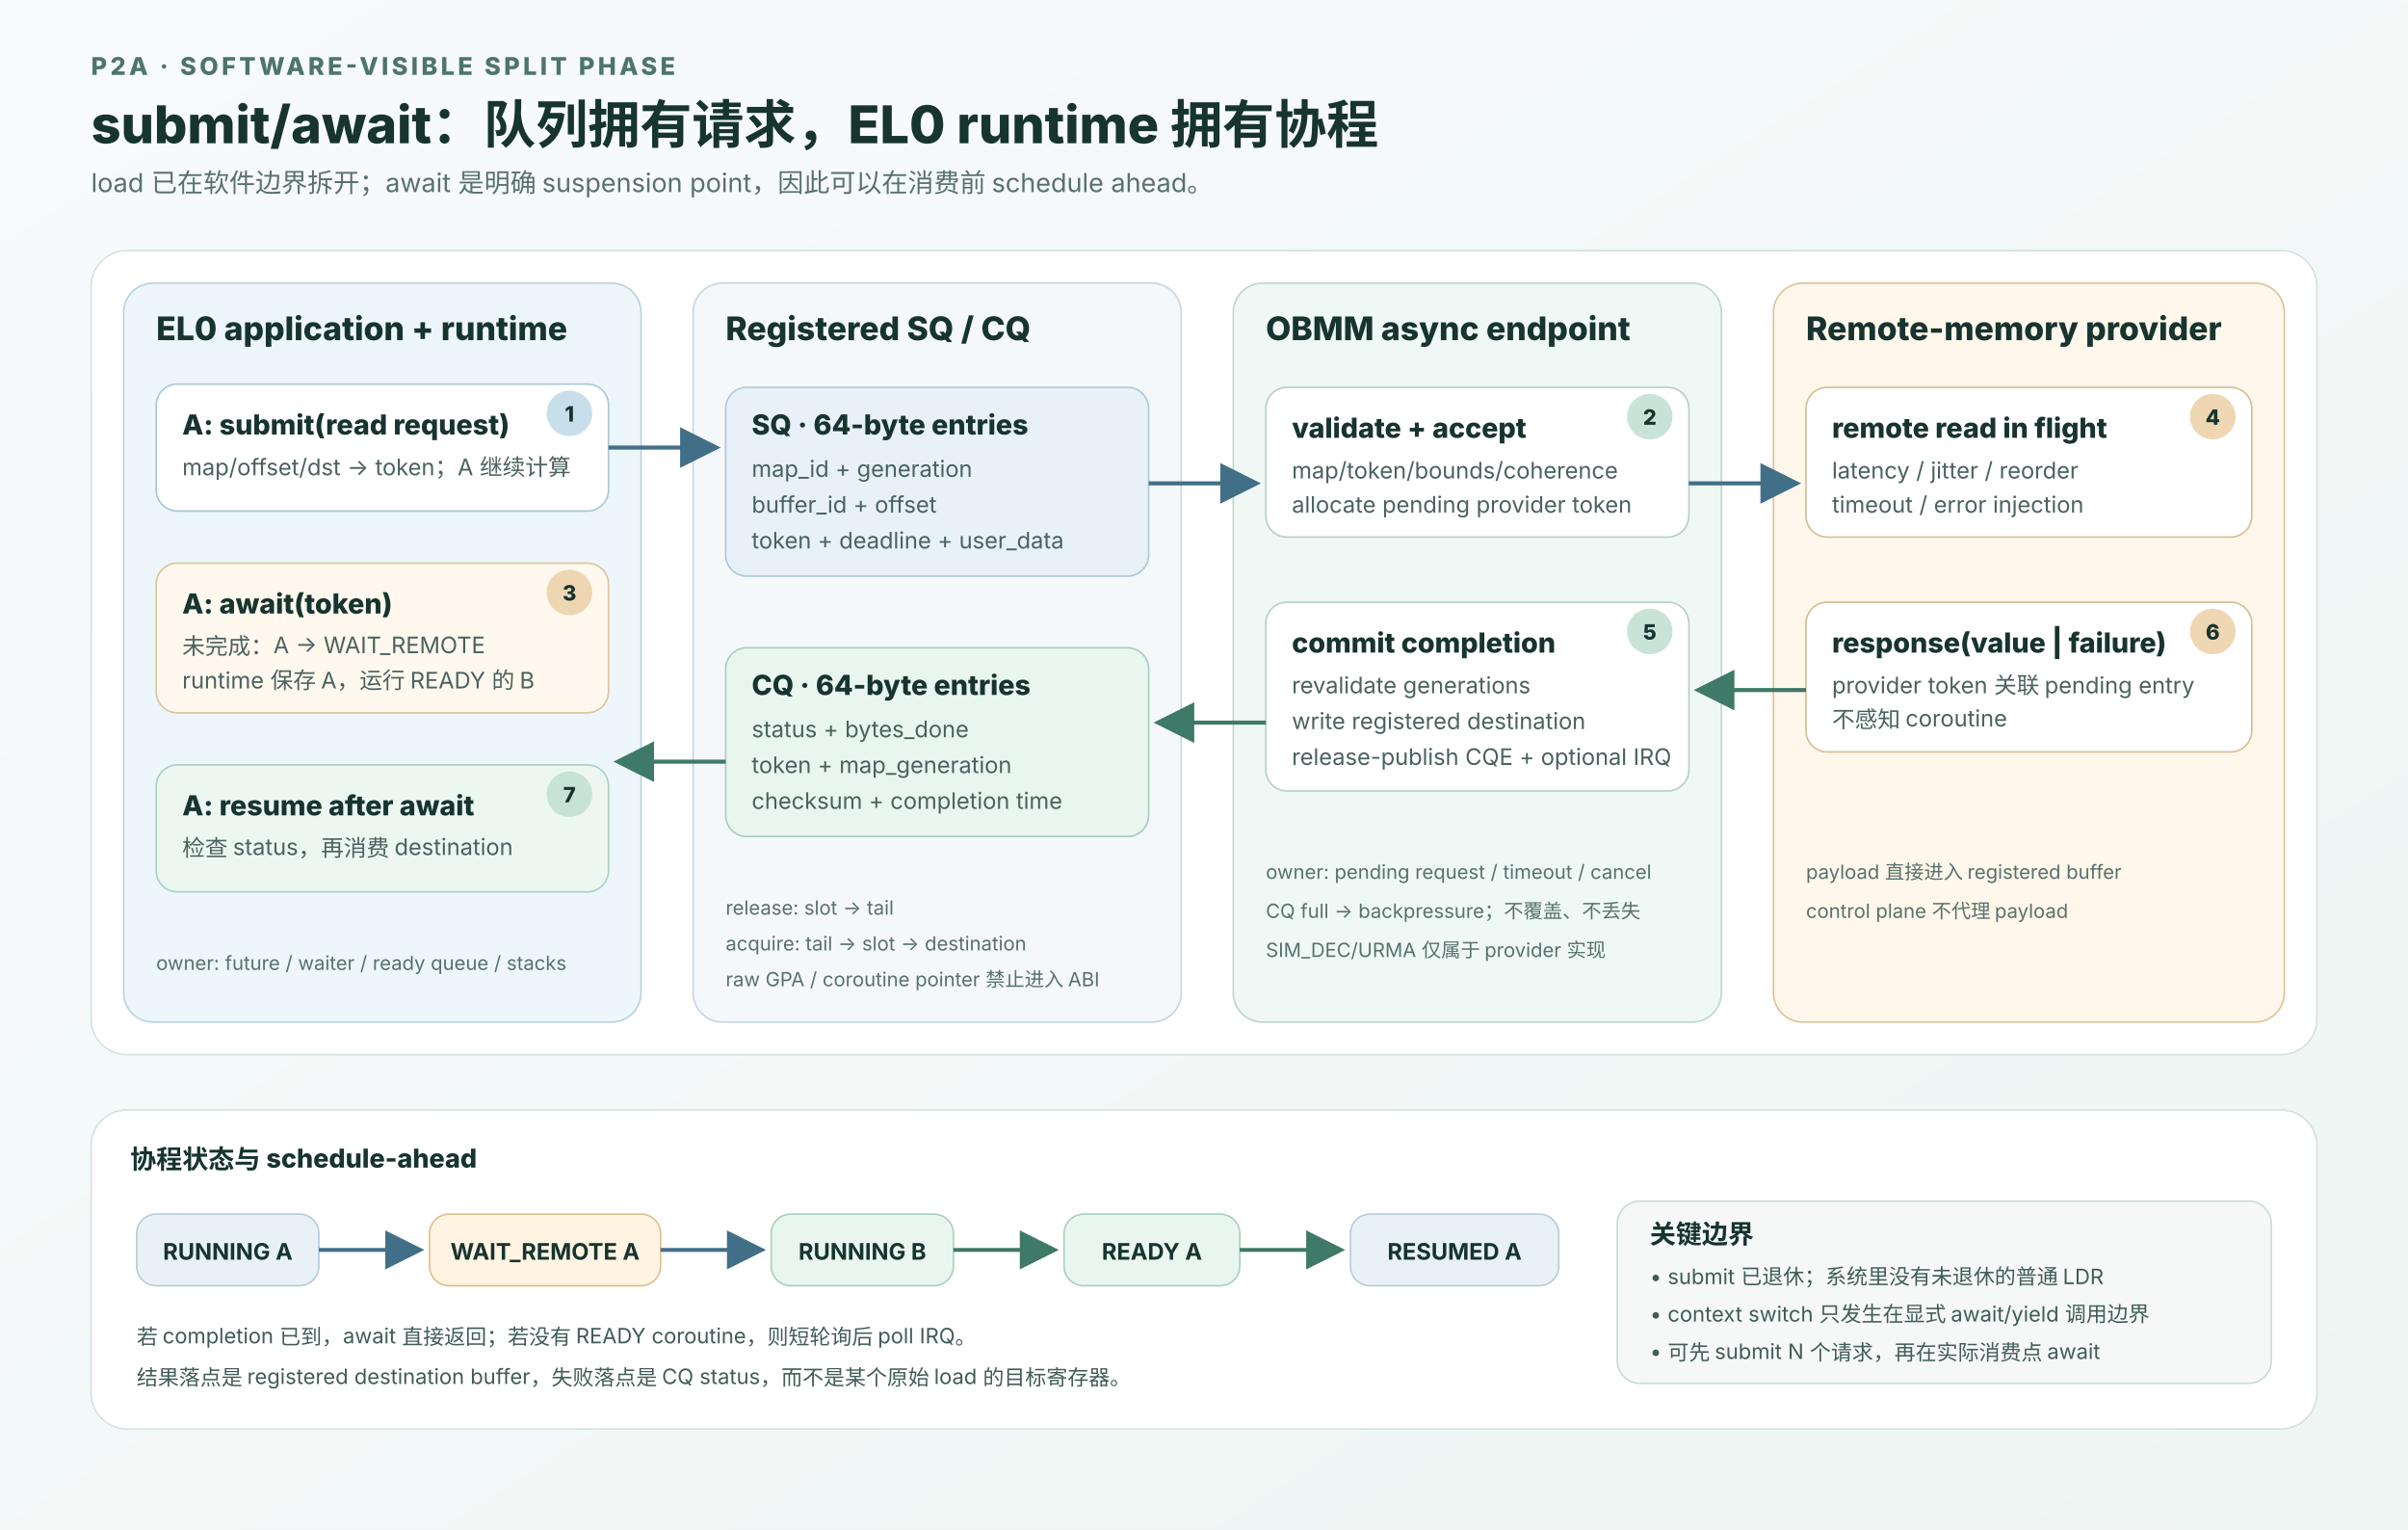
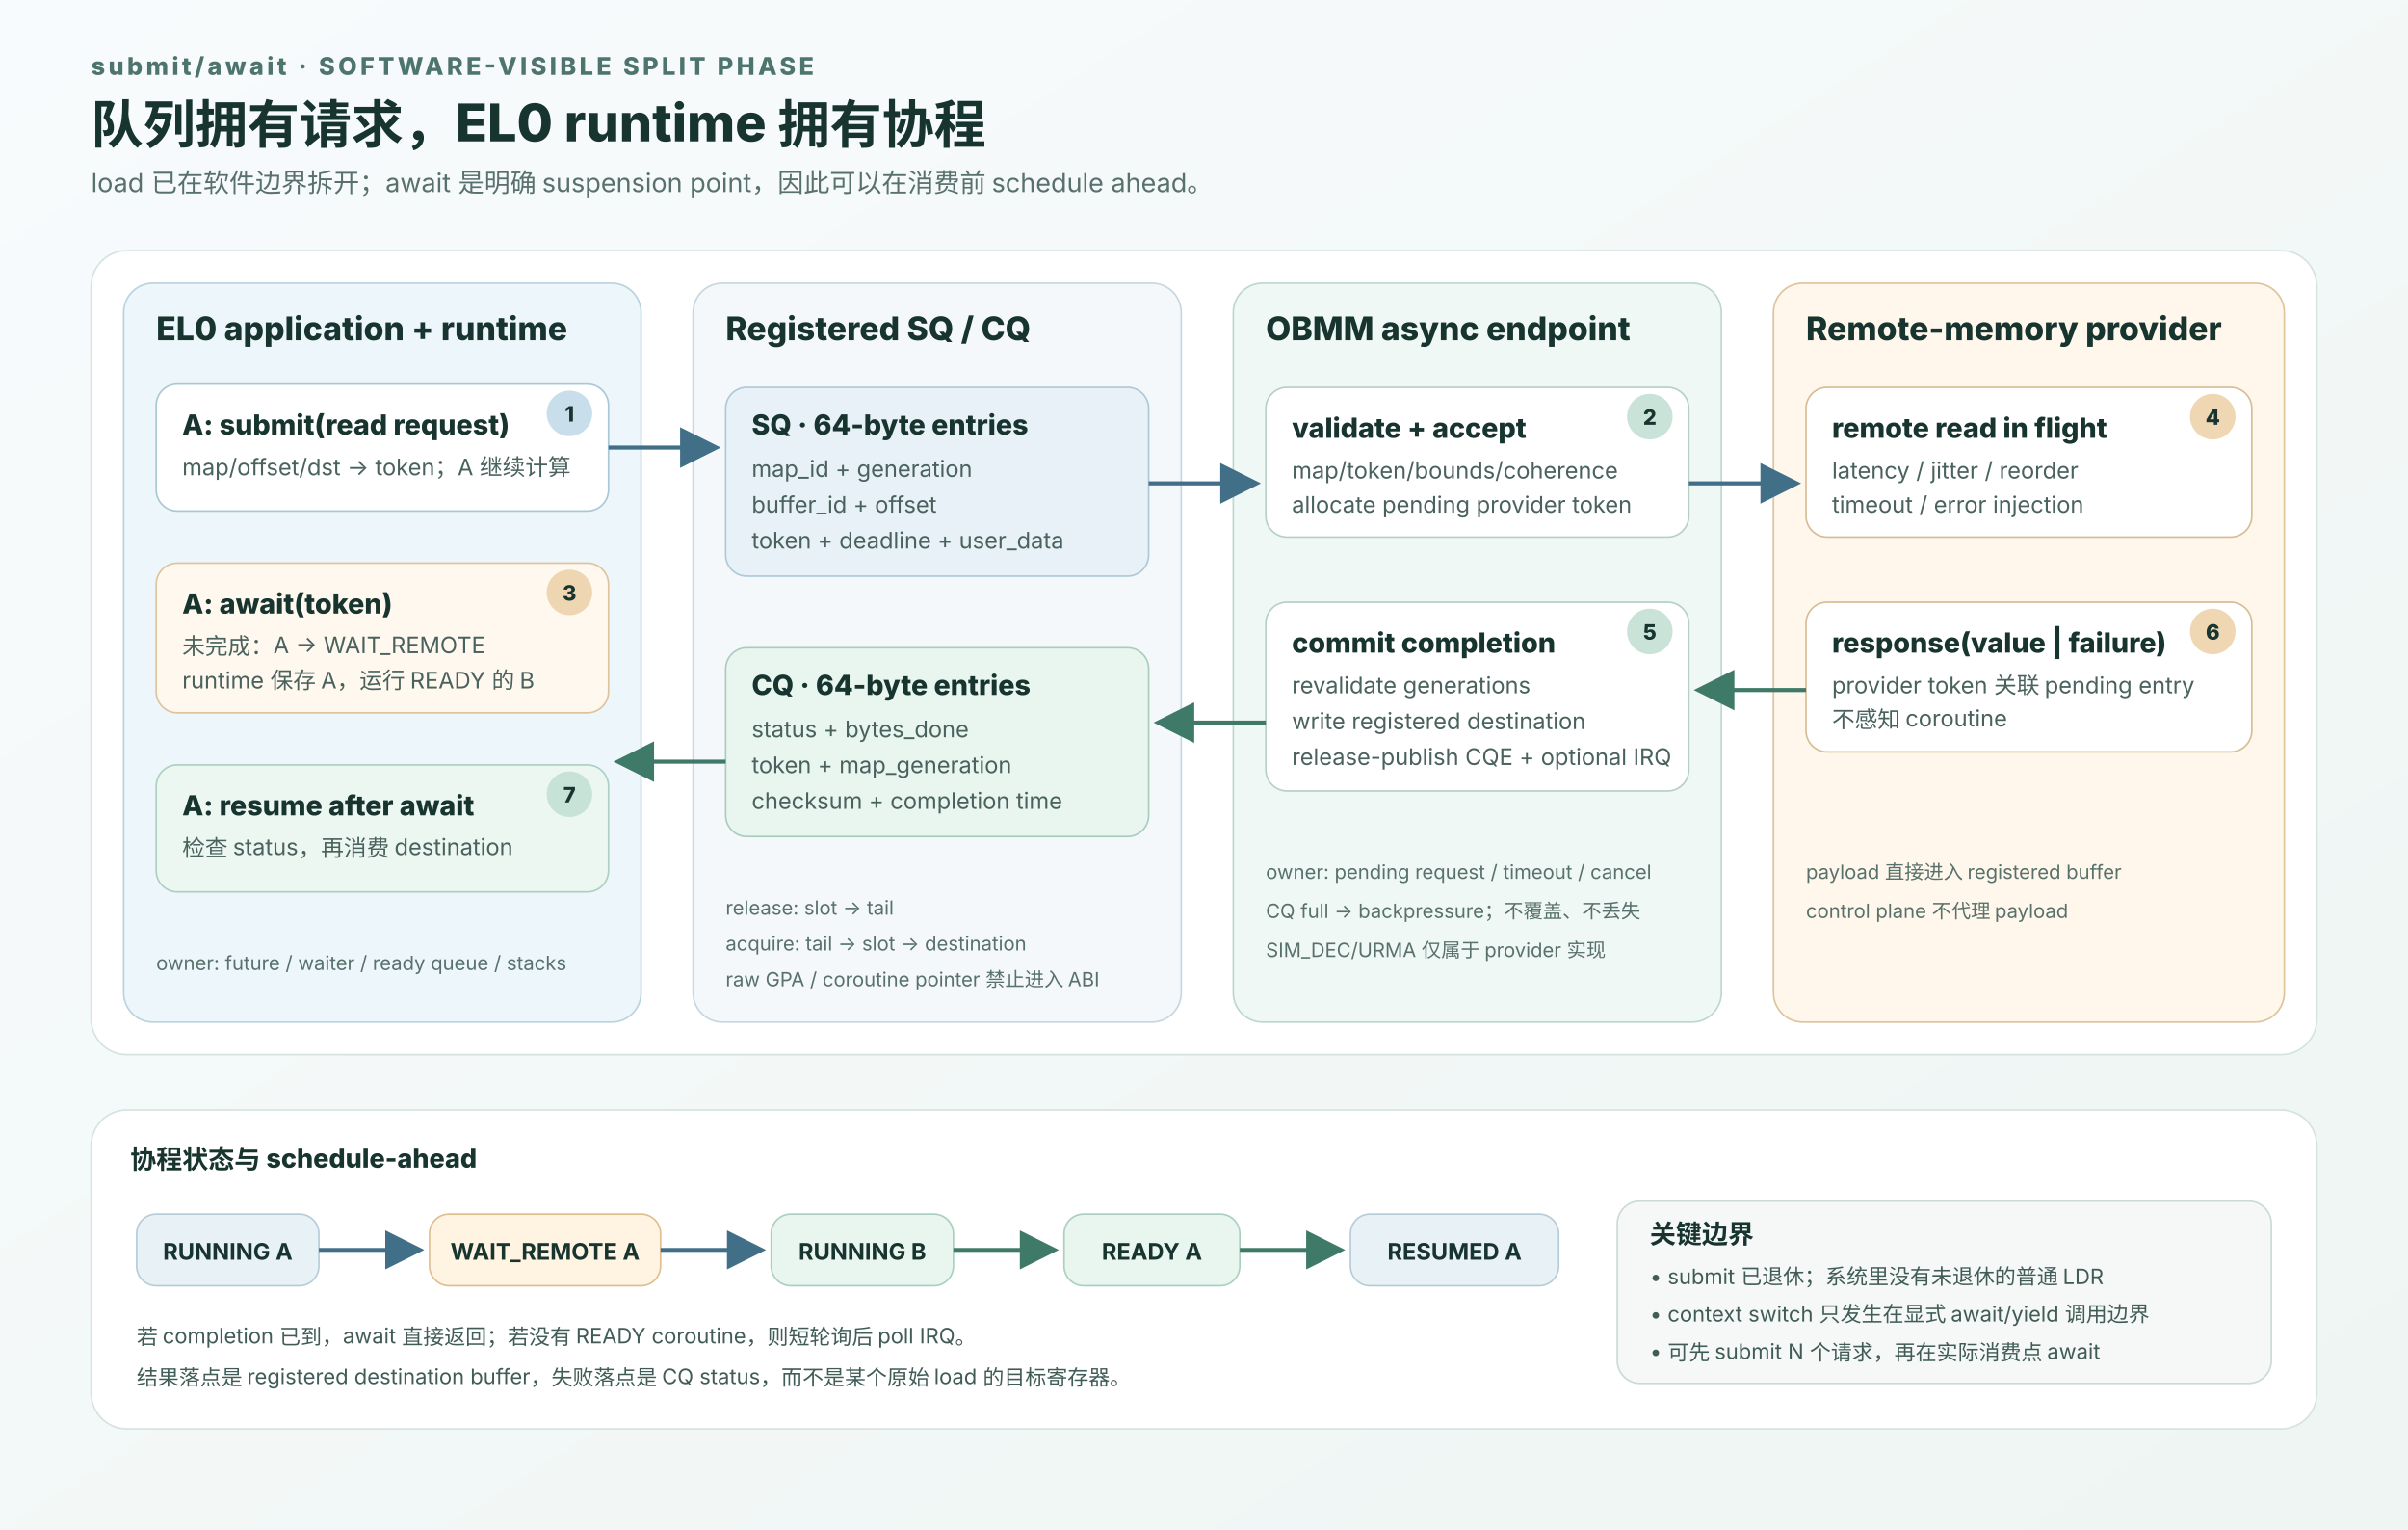
<svg xmlns="http://www.w3.org/2000/svg" width="1480" height="940" viewBox="0 0 1480 940" role="img" aria-labelledby="title desc">
  <defs>
    <linearGradient id="bg" x1="0" y1="0" x2="1" y2="1">
      <stop offset="0" stop-color="#f8fbfd" />
      <stop offset="1" stop-color="#eef5f2" />
    </linearGradient>
    <marker id="arrow" markerWidth="10" markerHeight="10" refX="8" refY="5" orient="auto" markerUnits="strokeWidth">
      <path d="M0,0 L10,5 L0,10 Z" fill="#426f88" />
    </marker>
    <marker id="arrowGreen" markerWidth="10" markerHeight="10" refX="8" refY="5" orient="auto" markerUnits="strokeWidth">
      <path d="M0,0 L10,5 L0,10 Z" fill="#3f7967" />
    </marker>
    <style>
      text { font-family: Inter, "Noto Sans CJK SC", "PingFang SC", sans-serif;
             fill: #17342f; }
      .kicker { font-size: 15px; font-weight: 760; letter-spacing: 2px; fill: #4d746d; }
      .title { font-size: 32px; font-weight: 780; }
      .subtitle { font-size: 16px; fill: #59716c; }
      .lane { font-size: 20px; font-weight: 760; }
      .box-title { font-size: 17px; font-weight: 760; }
      .copy { font-size: 14px; fill: #4a625e; }
      .small { font-size: 12px; fill: #58716c; }
      .step { font-size: 13px; font-weight: 800; }
      .state { font-size: 14px; font-weight: 720; }
      .note-title { font-size: 16px; font-weight: 760; }
      .note { font-size: 13px; fill: #415c57; }
    </style>
  </defs>
  <rect width="1480" height="940" fill="url(#bg)" />
-   <text x="56" y="46" class="kicker">P2A · SOFTWARE-VISIBLE SPLIT PHASE</text>
-   <text x="56" y="88" class="title">submit/await：队列拥有请求，EL0 runtime 拥有协程</text>
+   <text x="56" y="46" class="kicker">submit/await · SOFTWARE-VISIBLE SPLIT PHASE</text>
+   <text x="56" y="88" class="title">队列拥有请求，EL0 runtime 拥有协程</text>
  <text x="56" y="118" class="subtitle">load 已在软件边界拆开；await 是明确 suspension point，因此可以在消费前 schedule ahead。</text>
  <g transform="translate(56 154)">
    <rect width="1368" height="494" rx="22" fill="#ffffff" stroke="#d5e3df" />
    <rect x="20" y="20" width="318" height="454" rx="18" fill="#edf6fa" stroke="#b9d3df" />
    <text x="40" y="55" class="lane">EL0 application + runtime</text>
    <g transform="translate(40 82)">
      <rect width="278" height="78" rx="13" fill="#ffffff" stroke="#a9c8d6" />
      <circle cx="254" cy="18" r="14" fill="#c8dfeb" />
      <text x="254" y="23" text-anchor="middle" class="step">1</text>
      <text x="16" y="31" class="box-title">A: submit(read request)</text>
      <text x="16" y="56" class="copy">map/offset/dst → token；A 继续计算</text>
    </g>
    <g transform="translate(40 192)">
      <rect width="278" height="92" rx="13" fill="#fff8ee" stroke="#dec39e" />
      <circle cx="254" cy="18" r="14" fill="#efd6b2" />
      <text x="254" y="23" text-anchor="middle" class="step">3</text>
      <text x="16" y="31" class="box-title">A: await(token)</text>
      <text x="16" y="56" class="copy">未完成：A → WAIT_REMOTE</text>
      <text x="16" y="77" class="copy">runtime 保存 A，运行 READY 的 B</text>
    </g>
    <g transform="translate(40 316)">
      <rect width="278" height="78" rx="13" fill="#edf7f2" stroke="#acd0c1" />
      <circle cx="254" cy="18" r="14" fill="#c7e2d6" />
      <text x="254" y="23" text-anchor="middle" class="step">7</text>
      <text x="16" y="31" class="box-title">A: resume after await</text>
      <text x="16" y="56" class="copy">检查 status，再消费 destination</text>
    </g>
    <text x="40" y="442" class="small">owner: future / waiter / ready queue / stacks</text>
    <rect x="370" y="20" width="300" height="454" rx="18" fill="#f5f8fb" stroke="#c7d6df" />
    <text x="390" y="55" class="lane">Registered SQ / CQ</text>
    <g transform="translate(390 84)">
      <rect width="260" height="116" rx="13" fill="#e7f1f7" stroke="#adc9d8" />
      <text x="16" y="29" class="box-title">SQ · 64-byte entries</text>
      <text x="16" y="55" class="copy">map_id + generation</text>
      <text x="16" y="77" class="copy">buffer_id + offset</text>
      <text x="16" y="99" class="copy">token + deadline + user_data</text>
    </g>
    <g transform="translate(390 244)">
      <rect width="260" height="116" rx="13" fill="#e9f5ef" stroke="#a9cdbd" />
      <text x="16" y="29" class="box-title">CQ · 64-byte entries</text>
      <text x="16" y="55" class="copy">status + bytes_done</text>
      <text x="16" y="77" class="copy">token + map_generation</text>
      <text x="16" y="99" class="copy">checksum + completion time</text>
    </g>
    <text x="390" y="408" class="small">release: slot → tail</text>
    <text x="390" y="430" class="small">acquire: tail → slot → destination</text>
    <text x="390" y="452" class="small">raw GPA / coroutine pointer 禁止进入 ABI</text>
    <rect x="702" y="20" width="300" height="454" rx="18" fill="#f0f8f5" stroke="#bdd7cc" />
    <text x="722" y="55" class="lane">OBMM async endpoint</text>
    <g transform="translate(722 84)">
      <rect width="260" height="92" rx="13" fill="#ffffff" stroke="#b6d0c5" />
      <circle cx="236" cy="18" r="14" fill="#c9e3d8" />
      <text x="236" y="23" text-anchor="middle" class="step">2</text>
      <text x="16" y="31" class="box-title">validate + accept</text>
      <text x="16" y="56" class="copy">map/token/bounds/coherence</text>
      <text x="16" y="77" class="copy">allocate pending provider token</text>
    </g>
    <g transform="translate(722 216)">
      <rect width="260" height="116" rx="13" fill="#ffffff" stroke="#b6d0c5" />
      <circle cx="236" cy="18" r="14" fill="#c9e3d8" />
      <text x="236" y="23" text-anchor="middle" class="step">5</text>
      <text x="16" y="31" class="box-title">commit completion</text>
      <text x="16" y="56" class="copy">revalidate generations</text>
      <text x="16" y="78" class="copy">write registered destination</text>
      <text x="16" y="100" class="copy">release-publish CQE + optional IRQ</text>
    </g>
    <text x="722" y="386" class="small">owner: pending request / timeout / cancel</text>
    <text x="722" y="410" class="small">CQ full → backpressure；不覆盖、不丢失</text>
    <text x="722" y="434" class="small">SIM_DEC/URMA 仅属于 provider 实现</text>
    <rect x="1034" y="20" width="314" height="454" rx="18" fill="#fff7eb" stroke="#dec39b" />
    <text x="1054" y="55" class="lane">Remote-memory provider</text>
    <g transform="translate(1054 84)">
      <rect width="274" height="92" rx="13" fill="#ffffff" stroke="#d7bd95" />
      <circle cx="250" cy="18" r="14" fill="#efd7b4" />
      <text x="250" y="23" text-anchor="middle" class="step">4</text>
      <text x="16" y="31" class="box-title">remote read in flight</text>
      <text x="16" y="56" class="copy">latency / jitter / reorder</text>
      <text x="16" y="77" class="copy">timeout / error injection</text>
    </g>
    <g transform="translate(1054 216)">
      <rect width="274" height="92" rx="13" fill="#ffffff" stroke="#d7bd95" />
      <circle cx="250" cy="18" r="14" fill="#efd7b4" />
      <text x="250" y="23" text-anchor="middle" class="step">6</text>
      <text x="16" y="31" class="box-title">response(value | failure)</text>
      <text x="16" y="56" class="copy">provider token 关联 pending entry</text>
      <text x="16" y="77" class="copy">不感知 coroutine</text>
    </g>
    <text x="1054" y="386" class="small">payload 直接进入 registered buffer</text>
    <text x="1054" y="410" class="small">control plane 不代理 payload</text>
    <path d="M318 121 H382" fill="none" stroke="#426f88" stroke-width="2.5" marker-end="url(#arrow)" />
    <path d="M650 143 H714" fill="none" stroke="#426f88" stroke-width="2.5" marker-end="url(#arrow)" />
    <path d="M982 143 H1046" fill="none" stroke="#426f88" stroke-width="2.5" marker-end="url(#arrow)" />
    <path d="M1054 270 H990" fill="none" stroke="#3f7967" stroke-width="2.5" marker-end="url(#arrowGreen)" />
    <path d="M722 290 H658" fill="none" stroke="#3f7967" stroke-width="2.5" marker-end="url(#arrowGreen)" />
    <path d="M390 314 H326" fill="none" stroke="#3f7967" stroke-width="2.5" marker-end="url(#arrowGreen)" />
  </g>
  <g transform="translate(56 682)">
    <rect width="1368" height="196" rx="22" fill="#ffffff" stroke="#d5e3df" />
    <text x="24" y="36" class="note-title">协程状态与 schedule-ahead</text>
    <g transform="translate(28 64)">
      <rect x="0" y="0" width="112" height="44" rx="12" fill="#e8f1f6" stroke="#b6cdd9" />
      <text x="56" y="28" text-anchor="middle" class="state">RUNNING A</text>
      <path d="M112 22 H172" stroke="#426f88" stroke-width="2.4" marker-end="url(#arrow)" />
      <rect x="180" y="0" width="142" height="44" rx="12" fill="#fff3e2" stroke="#dfbf91" />
      <text x="251" y="28" text-anchor="middle" class="state">WAIT_REMOTE A</text>
      <path d="M322 22 H382" stroke="#426f88" stroke-width="2.4" marker-end="url(#arrow)" />
      <rect x="390" y="0" width="112" height="44" rx="12" fill="#e9f5ef" stroke="#abd0c0" />
      <text x="446" y="28" text-anchor="middle" class="state">RUNNING B</text>
      <path d="M502 22 H562" stroke="#3f7967" stroke-width="2.4" marker-end="url(#arrowGreen)" />
      <rect x="570" y="0" width="108" height="44" rx="12" fill="#e9f5ef" stroke="#abd0c0" />
      <text x="624" y="28" text-anchor="middle" class="state">READY A</text>
      <path d="M678 22 H738" stroke="#3f7967" stroke-width="2.4" marker-end="url(#arrowGreen)" />
      <rect x="746" y="0" width="128" height="44" rx="12" fill="#e8f1f6" stroke="#b6cdd9" />
      <text x="810" y="28" text-anchor="middle" class="state">RESUMED A</text>
    </g>
    <rect x="938" y="56" width="402" height="112" rx="14" fill="#f5f8f7" stroke="#cbdad6" />
    <text x="958" y="82" class="note-title">关键边界</text>
    <text x="958" y="107" class="note">• submit 已退休；系统里没有未退休的普通 LDR</text>
    <text x="958" y="130" class="note">• context switch 只发生在显式 await/yield 调用边界</text>
    <text x="958" y="153" class="note">• 可先 submit N 个请求，再在实际消费点 await</text>
    <text x="28" y="144" class="note">若 completion 已到，await 直接返回；若没有 READY coroutine，则短轮询后 poll IRQ。</text>
    <text x="28" y="169" class="note">结果落点是 registered destination buffer，失败落点是 CQ status，而不是某个原始 load 的目标寄存器。</text>
  </g>
</svg>
